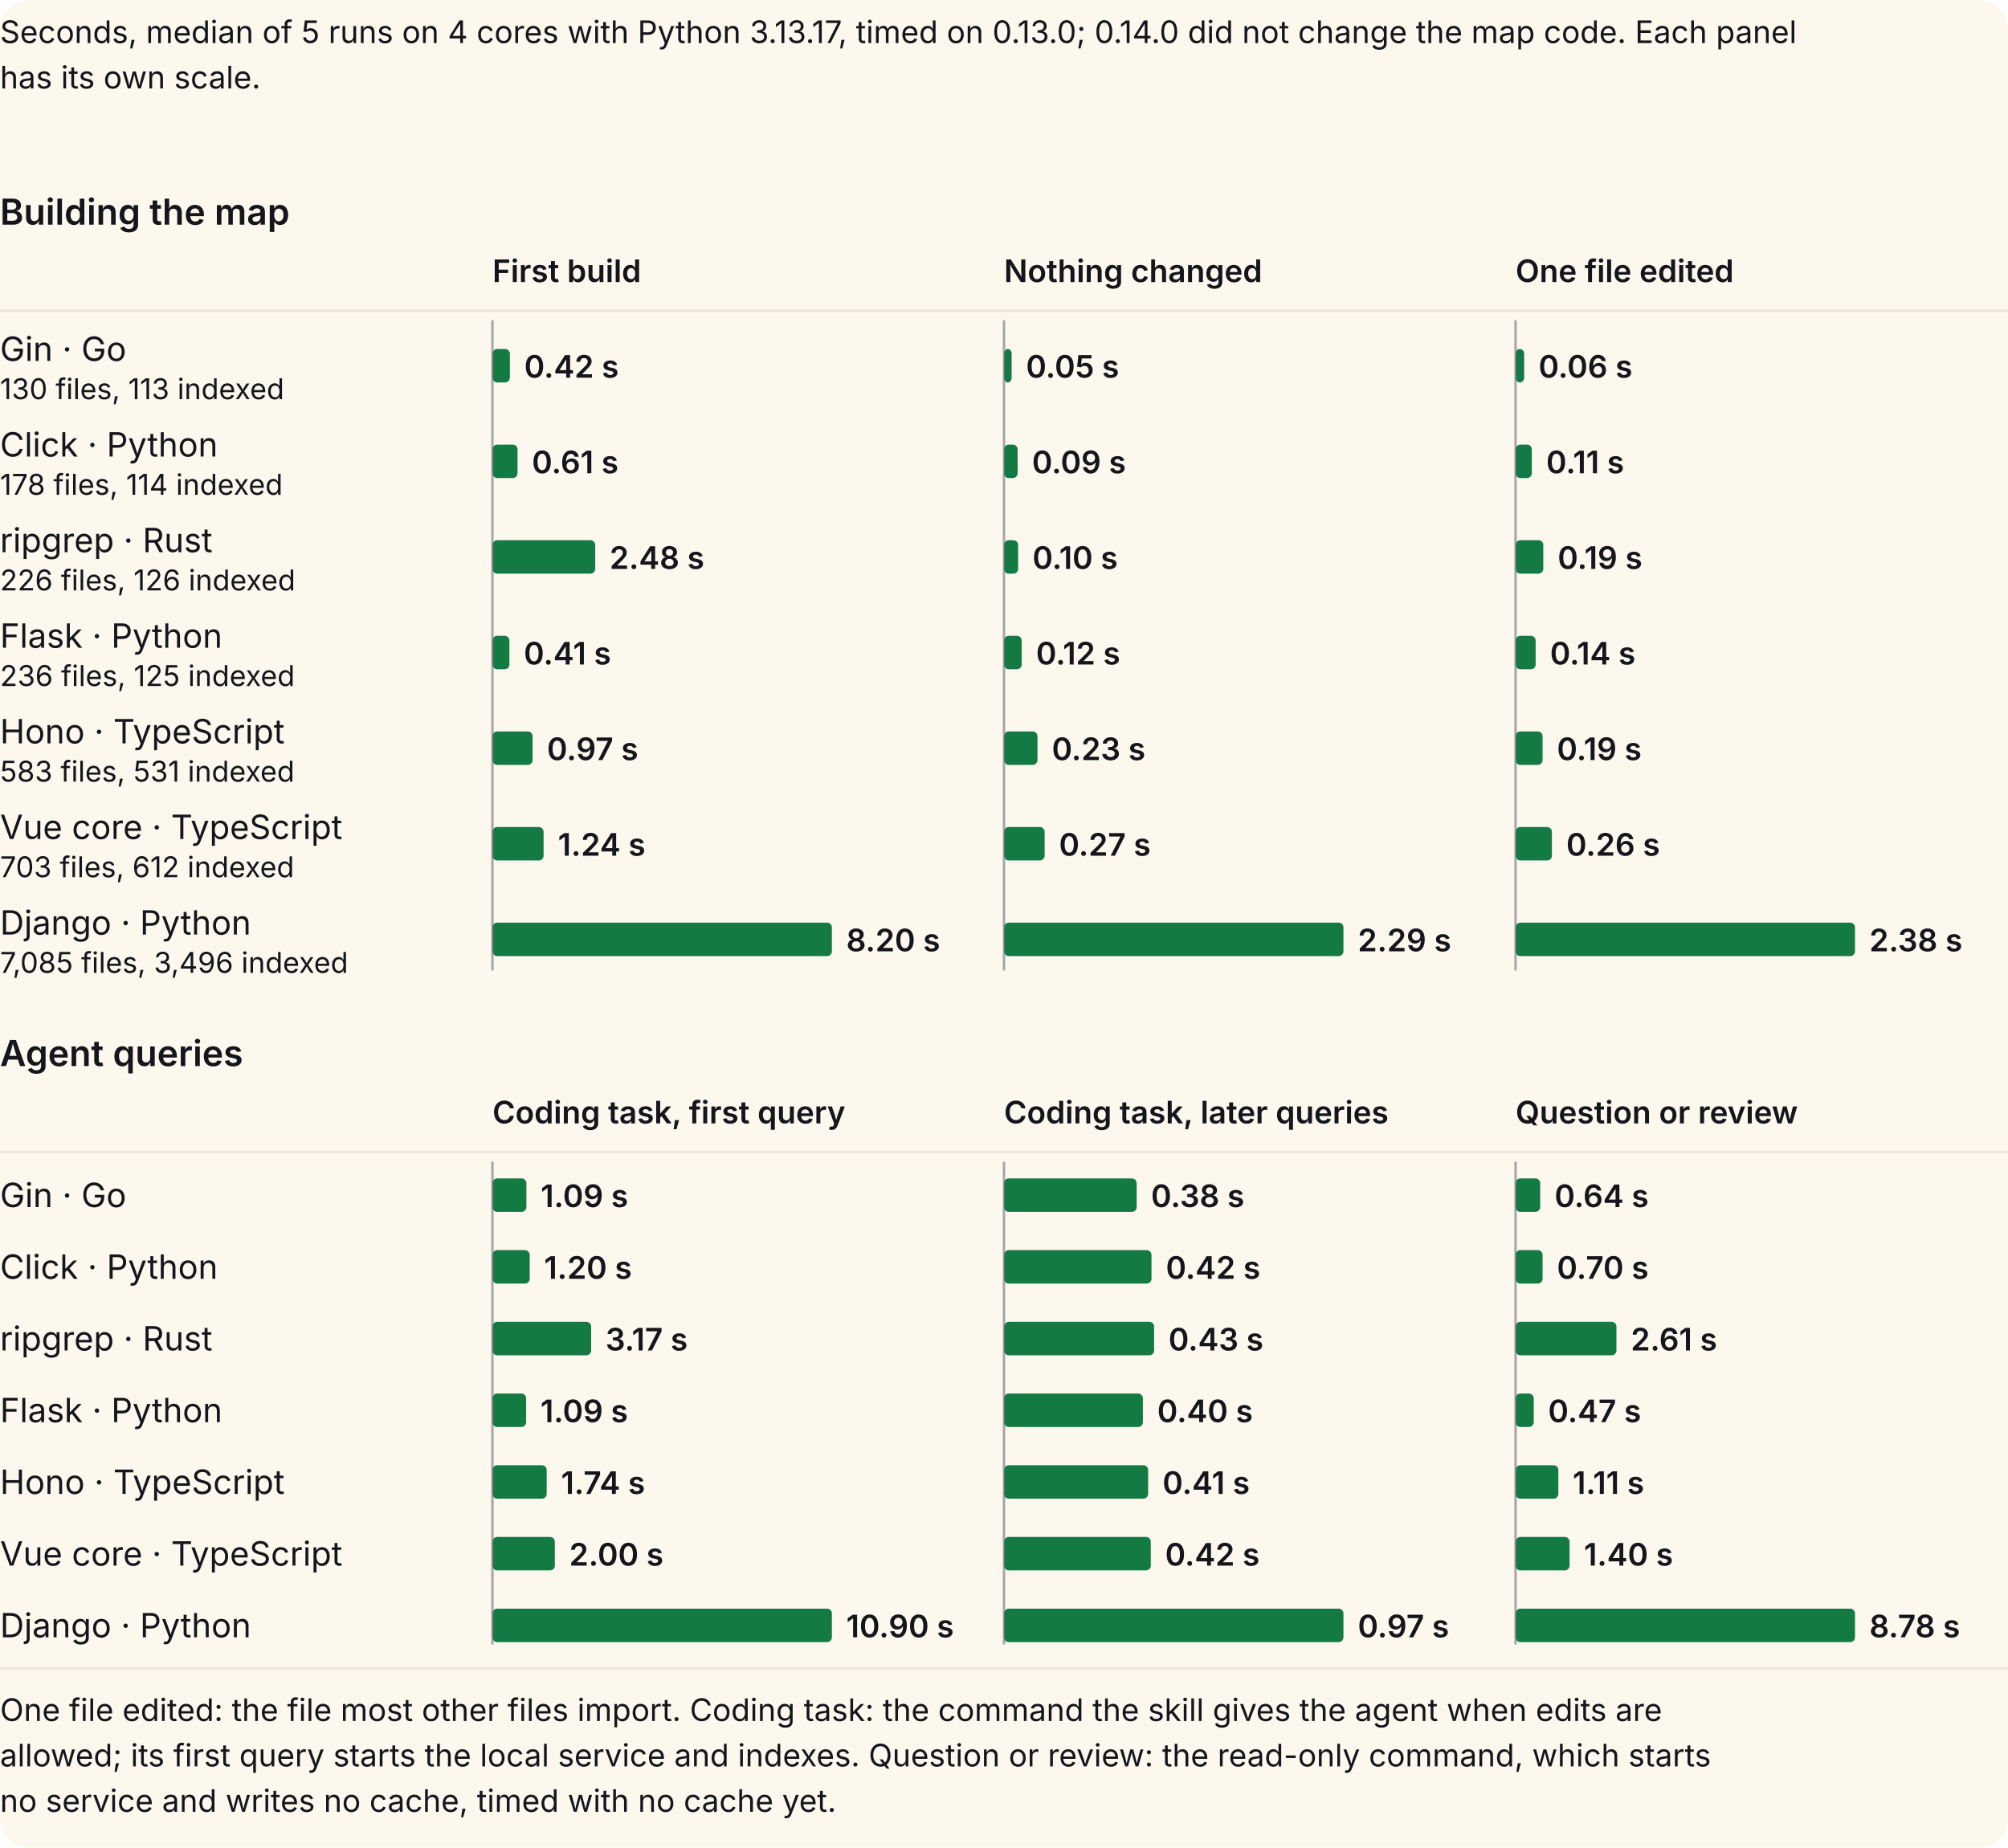
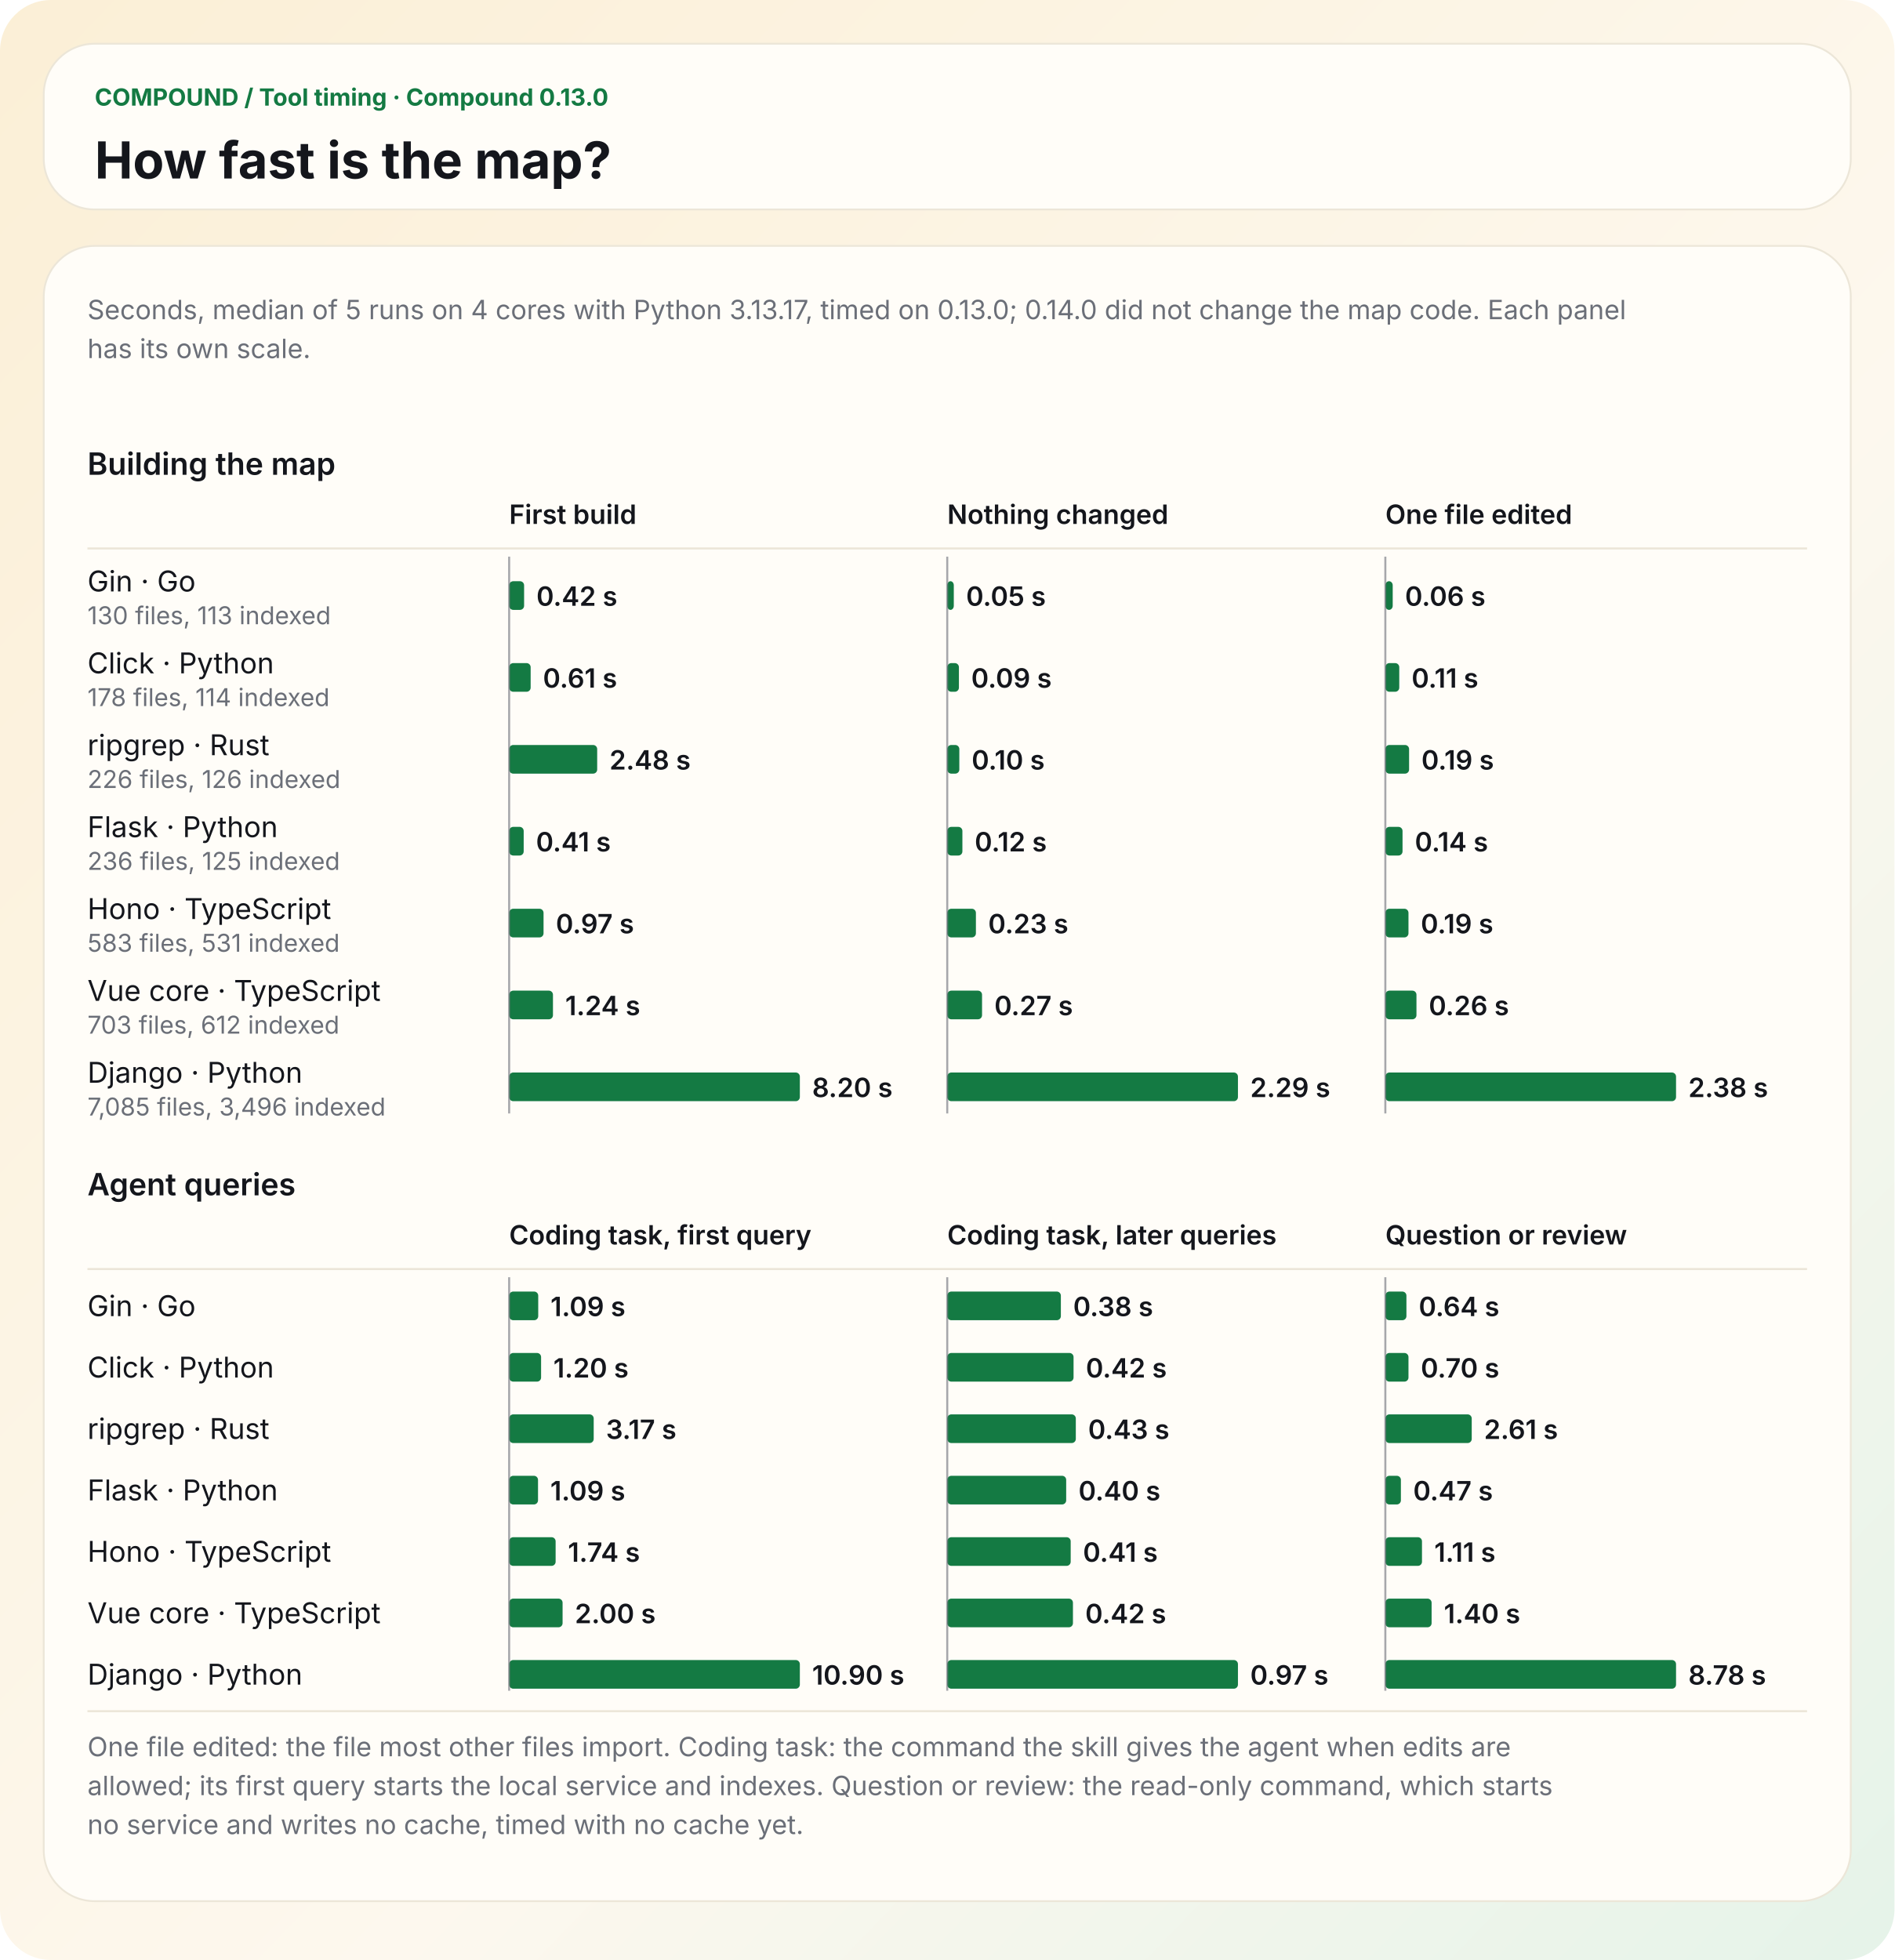
- <svg xmlns="http://www.w3.org/2000/svg" width="840" height="773" viewBox="0 0 840 773" role="img" aria-labelledby="title desc">
-   <style>text{font-family:Inter,system-ui,-apple-system,BlinkMacSystemFont,'Segoe UI','Noto Sans',Helvetica,Arial,sans-serif;fill:#14161c;font-variant-numeric:tabular-nums}.mono{font-family:ui-monospace,SFMono-Regular,'SF Mono',Menlo,Consolas,'Liberation Mono',monospace}</style>
-   <rect width="840" height="773" rx="12" fill="#fdf8ee" />
-   <text x="0.0" y="18.0" font-size="13" fill="#6b6f78">Seconds, median of 5 runs on 4 cores with Python 3.13.17, timed on 0.13.0; 0.14.0 did not change the map code. Each panel</text>
-   <text x="0.0" y="37.0" font-size="13" fill="#6b6f78">has its own scale.</text>
-   <text x="0.0" y="94.0" font-size="15" font-weight="600">Building the map</text>
-   <text x="206.0" y="118.0" font-size="13" font-weight="600">First build</text>
-   <text x="420.0" y="118.0" font-size="13" font-weight="600">Nothing changed</text>
-   <text x="634.0" y="118.0" font-size="13" font-weight="600">One file edited</text>
-   <line x1="0.0" y1="130.0" x2="840.0" y2="130.0" stroke="#ece6d8" stroke-width="1" />
-   <text x="0.0" y="151.0" font-size="14">Gin · Go</text>
-   <text x="0.0" y="167.0" font-size="12" fill="#6b6f78">130 files, 113 indexed</text>
-   <rect x="206.0" y="146.0" width="7.3" height="14.0" rx="2" fill="#147a43" />
-   <text x="219.3" y="158.0" font-size="13" font-weight="600">0.42 s</text>
-   <rect x="420.0" y="146.0" width="3.2" height="14.0" rx="2" fill="#147a43" />
-   <text x="429.2" y="158.0" font-size="13" font-weight="600">0.05 s</text>
-   <rect x="634.0" y="146.0" width="3.6" height="14.0" rx="2" fill="#147a43" />
-   <text x="643.6" y="158.0" font-size="13" font-weight="600">0.06 s</text>
-   <text x="0.0" y="191.0" font-size="14">Click · Python</text>
-   <text x="0.0" y="207.0" font-size="12" fill="#6b6f78">178 files, 114 indexed</text>
-   <rect x="206.0" y="186.0" width="10.5" height="14.0" rx="2" fill="#147a43" />
-   <text x="222.5" y="198.0" font-size="13" font-weight="600">0.61 s</text>
-   <rect x="420.0" y="186.0" width="5.7" height="14.0" rx="2" fill="#147a43" />
-   <text x="431.7" y="198.0" font-size="13" font-weight="600">0.09 s</text>
-   <rect x="634.0" y="186.0" width="6.8" height="14.0" rx="2" fill="#147a43" />
-   <text x="646.8" y="198.0" font-size="13" font-weight="600">0.11 s</text>
-   <text x="0.0" y="231.0" font-size="14">ripgrep · Rust</text>
-   <text x="0.0" y="247.0" font-size="12" fill="#6b6f78">226 files, 126 indexed</text>
-   <rect x="206.0" y="226.0" width="43.0" height="14.0" rx="2" fill="#147a43" />
-   <text x="255.0" y="238.0" font-size="13" font-weight="600">2.48 s</text>
-   <rect x="420.0" y="226.0" width="5.9" height="14.0" rx="2" fill="#147a43" />
-   <text x="431.9" y="238.0" font-size="13" font-weight="600">0.10 s</text>
-   <rect x="634.0" y="226.0" width="11.6" height="14.0" rx="2" fill="#147a43" />
-   <text x="651.6" y="238.0" font-size="13" font-weight="600">0.19 s</text>
-   <text x="0.0" y="271.0" font-size="14">Flask · Python</text>
-   <text x="0.0" y="287.0" font-size="12" fill="#6b6f78">236 files, 125 indexed</text>
-   <rect x="206.0" y="266.0" width="7.1" height="14.0" rx="2" fill="#147a43" />
-   <text x="219.1" y="278.0" font-size="13" font-weight="600">0.41 s</text>
-   <rect x="420.0" y="266.0" width="7.4" height="14.0" rx="2" fill="#147a43" />
-   <text x="433.4" y="278.0" font-size="13" font-weight="600">0.12 s</text>
-   <rect x="634.0" y="266.0" width="8.4" height="14.0" rx="2" fill="#147a43" />
-   <text x="648.4" y="278.0" font-size="13" font-weight="600">0.14 s</text>
-   <text x="0.0" y="311.0" font-size="14">Hono · TypeScript</text>
-   <text x="0.0" y="327.0" font-size="12" fill="#6b6f78">583 files, 531 indexed</text>
-   <rect x="206.0" y="306.0" width="16.8" height="14.0" rx="2" fill="#147a43" />
-   <text x="228.8" y="318.0" font-size="13" font-weight="600">0.97 s</text>
-   <rect x="420.0" y="306.0" width="14.0" height="14.0" rx="2" fill="#147a43" />
-   <text x="440.0" y="318.0" font-size="13" font-weight="600">0.23 s</text>
-   <rect x="634.0" y="306.0" width="11.3" height="14.0" rx="2" fill="#147a43" />
-   <text x="651.3" y="318.0" font-size="13" font-weight="600">0.19 s</text>
-   <text x="0.0" y="351.0" font-size="14">Vue core · TypeScript</text>
-   <text x="0.0" y="367.0" font-size="12" fill="#6b6f78">703 files, 612 indexed</text>
-   <rect x="206.0" y="346.0" width="21.4" height="14.0" rx="2" fill="#147a43" />
-   <text x="233.4" y="358.0" font-size="13" font-weight="600">1.24 s</text>
-   <rect x="420.0" y="346.0" width="17.0" height="14.0" rx="2" fill="#147a43" />
-   <text x="443.0" y="358.0" font-size="13" font-weight="600">0.27 s</text>
-   <rect x="634.0" y="346.0" width="15.2" height="14.0" rx="2" fill="#147a43" />
-   <text x="655.2" y="358.0" font-size="13" font-weight="600">0.26 s</text>
-   <text x="0.0" y="391.0" font-size="14">Django · Python</text>
-   <text x="0.0" y="407.0" font-size="12" fill="#6b6f78">7,085 files, 3,496 indexed</text>
-   <rect x="206.0" y="386.0" width="142.0" height="14.0" rx="2" fill="#147a43" />
-   <text x="354.0" y="398.0" font-size="13" font-weight="600">8.20 s</text>
-   <rect x="420.0" y="386.0" width="142.0" height="14.0" rx="2" fill="#147a43" />
-   <text x="568.0" y="398.0" font-size="13" font-weight="600">2.29 s</text>
-   <rect x="634.0" y="386.0" width="142.0" height="14.0" rx="2" fill="#147a43" />
-   <text x="782.0" y="398.0" font-size="13" font-weight="600">2.38 s</text>
-   <line x1="206.0" y1="134.0" x2="206.0" y2="406.0" stroke="#6b6f78" stroke-width="1" stroke-opacity="0.6" />
-   <line x1="420.0" y1="134.0" x2="420.0" y2="406.0" stroke="#6b6f78" stroke-width="1" stroke-opacity="0.6" />
-   <line x1="634.0" y1="134.0" x2="634.0" y2="406.0" stroke="#6b6f78" stroke-width="1" stroke-opacity="0.6" />
-   <text x="0.0" y="446.0" font-size="15" font-weight="600">Agent queries</text>
-   <text x="206.0" y="470.0" font-size="13" font-weight="600">Coding task, first query</text>
-   <text x="420.0" y="470.0" font-size="13" font-weight="600">Coding task, later queries</text>
-   <text x="634.0" y="470.0" font-size="13" font-weight="600">Question or review</text>
-   <line x1="0.0" y1="482.0" x2="840.0" y2="482.0" stroke="#ece6d8" stroke-width="1" />
-   <text x="0.0" y="505.0" font-size="14">Gin · Go</text>
-   <rect x="206.0" y="493.0" width="14.2" height="14.0" rx="2" fill="#147a43" />
-   <text x="226.2" y="505.0" font-size="13" font-weight="600">1.09 s</text>
-   <rect x="420.0" y="493.0" width="55.5" height="14.0" rx="2" fill="#147a43" />
-   <text x="481.5" y="505.0" font-size="13" font-weight="600">0.38 s</text>
-   <rect x="634.0" y="493.0" width="10.3" height="14.0" rx="2" fill="#147a43" />
-   <text x="650.3" y="505.0" font-size="13" font-weight="600">0.64 s</text>
-   <text x="0.0" y="535.0" font-size="14">Click · Python</text>
-   <rect x="206.0" y="523.0" width="15.6" height="14.0" rx="2" fill="#147a43" />
-   <text x="227.6" y="535.0" font-size="13" font-weight="600">1.20 s</text>
-   <rect x="420.0" y="523.0" width="61.7" height="14.0" rx="2" fill="#147a43" />
-   <text x="487.7" y="535.0" font-size="13" font-weight="600">0.42 s</text>
-   <rect x="634.0" y="523.0" width="11.3" height="14.0" rx="2" fill="#147a43" />
-   <text x="651.3" y="535.0" font-size="13" font-weight="600">0.70 s</text>
-   <text x="0.0" y="565.0" font-size="14">ripgrep · Rust</text>
-   <rect x="206.0" y="553.0" width="41.3" height="14.0" rx="2" fill="#147a43" />
-   <text x="253.3" y="565.0" font-size="13" font-weight="600">3.17 s</text>
-   <rect x="420.0" y="553.0" width="62.8" height="14.0" rx="2" fill="#147a43" />
-   <text x="488.8" y="565.0" font-size="13" font-weight="600">0.43 s</text>
-   <rect x="634.0" y="553.0" width="42.2" height="14.0" rx="2" fill="#147a43" />
-   <text x="682.2" y="565.0" font-size="13" font-weight="600">2.61 s</text>
-   <text x="0.0" y="595.0" font-size="14">Flask · Python</text>
-   <rect x="206.0" y="583.0" width="14.1" height="14.0" rx="2" fill="#147a43" />
-   <text x="226.1" y="595.0" font-size="13" font-weight="600">1.09 s</text>
-   <rect x="420.0" y="583.0" width="58.1" height="14.0" rx="2" fill="#147a43" />
-   <text x="484.1" y="595.0" font-size="13" font-weight="600">0.40 s</text>
-   <rect x="634.0" y="583.0" width="7.6" height="14.0" rx="2" fill="#147a43" />
-   <text x="647.6" y="595.0" font-size="13" font-weight="600">0.47 s</text>
-   <text x="0.0" y="625.0" font-size="14">Hono · TypeScript</text>
-   <rect x="206.0" y="613.0" width="22.7" height="14.0" rx="2" fill="#147a43" />
-   <text x="234.7" y="625.0" font-size="13" font-weight="600">1.74 s</text>
-   <rect x="420.0" y="613.0" width="60.3" height="14.0" rx="2" fill="#147a43" />
-   <text x="486.3" y="625.0" font-size="13" font-weight="600">0.41 s</text>
-   <rect x="634.0" y="613.0" width="17.9" height="14.0" rx="2" fill="#147a43" />
-   <text x="657.9" y="625.0" font-size="13" font-weight="600">1.11 s</text>
-   <text x="0.0" y="655.0" font-size="14">Vue core · TypeScript</text>
-   <rect x="206.0" y="643.0" width="26.1" height="14.0" rx="2" fill="#147a43" />
-   <text x="238.1" y="655.0" font-size="13" font-weight="600">2.00 s</text>
-   <rect x="420.0" y="643.0" width="61.4" height="14.0" rx="2" fill="#147a43" />
-   <text x="487.4" y="655.0" font-size="13" font-weight="600">0.42 s</text>
-   <rect x="634.0" y="643.0" width="22.6" height="14.0" rx="2" fill="#147a43" />
-   <text x="662.6" y="655.0" font-size="13" font-weight="600">1.40 s</text>
-   <text x="0.0" y="685.0" font-size="14">Django · Python</text>
-   <rect x="206.0" y="673.0" width="142.0" height="14.0" rx="2" fill="#147a43" />
-   <text x="354.0" y="685.0" font-size="13" font-weight="600">10.90 s</text>
-   <rect x="420.0" y="673.0" width="142.0" height="14.0" rx="2" fill="#147a43" />
-   <text x="568.0" y="685.0" font-size="13" font-weight="600">0.97 s</text>
-   <rect x="634.0" y="673.0" width="142.0" height="14.0" rx="2" fill="#147a43" />
-   <text x="782.0" y="685.0" font-size="13" font-weight="600">8.78 s</text>
-   <line x1="206.0" y1="486.0" x2="206.0" y2="688.0" stroke="#6b6f78" stroke-width="1" stroke-opacity="0.6" />
-   <line x1="420.0" y1="486.0" x2="420.0" y2="688.0" stroke="#6b6f78" stroke-width="1" stroke-opacity="0.6" />
-   <line x1="634.0" y1="486.0" x2="634.0" y2="688.0" stroke="#6b6f78" stroke-width="1" stroke-opacity="0.6" />
-   <line x1="0.0" y1="698.0" x2="840.0" y2="698.0" stroke="#ece6d8" stroke-width="1" />
-   <text x="0.0" y="720.0" font-size="13" fill="#6b6f78">One file edited: the file most other files import. Coding task: the command the skill gives the agent when edits are</text>
-   <text x="0.0" y="739.0" font-size="13" fill="#6b6f78">allowed; its first query starts the local service and indexes. Question or review: the read-only command, which starts</text>
-   <text x="0.0" y="758.0" font-size="13" fill="#6b6f78">no service and writes no cache, timed with no cache yet.</text>
+ <svg xmlns="http://www.w3.org/2000/svg" width="1040" height="1076" viewBox="0 0 1040 1076" role="img" aria-labelledby="title desc">
+   <style>text{font-family:Inter,system-ui,-apple-system,BlinkMacSystemFont,'Segoe UI',Arial,sans-serif;font-variant-numeric:tabular-nums}.mono{font-family:ui-monospace,SFMono-Regular,Menlo,monospace}</style>
+   <defs>
+     <linearGradient id="theme-wash" x2="1" y2="1">
+       <stop offset="0" stop-color="#fbefd6" />
+       <stop offset=".6" stop-color="#fdf8ee" />
+       <stop offset="1" stop-color="#e5f3e9" />
+     </linearGradient>
+   </defs>
+   <rect x="0" y="0" width="1040" height="1076" rx="28" fill="url(#theme-wash)" />
+   <g fill="#14161c">
+     <rect x="24" y="24" width="992" height="91" rx="28" fill="#fffdf8" stroke="#ece6d8" stroke-width="1" />
+     <text x="52" y="58" font-size="13" font-weight="650" fill="#147a43">COMPOUND  /  Tool timing · Compound 0.13.0</text>
+     <text x="52" y="98" font-size="28" font-weight="750" fill="#14161c">How fast is the map?</text>
+     <rect x="24" y="135" width="992" height="908.705" rx="28" fill="#fffdf8" stroke="#ece6d8" stroke-width="1" />
+     <g transform="translate(48 155.000) scale(1.12381)">
+       <text x="0.0" y="18.0" font-size="13" fill="#6b6f78">Seconds, median of 5 runs on 4 cores with Python 3.13.17, timed on 0.13.0; 0.14.0 did not change the map code. Each panel</text>
+       <text x="0.0" y="37.0" font-size="13" fill="#6b6f78">has its own scale.</text>
+       <text x="0.0" y="94.0" font-size="15" font-weight="600">Building the map</text>
+       <text x="206.0" y="118.0" font-size="13" font-weight="600">First build</text>
+       <text x="420.0" y="118.0" font-size="13" font-weight="600">Nothing changed</text>
+       <text x="634.0" y="118.0" font-size="13" font-weight="600">One file edited</text>
+       <line x1="0.0" y1="130.0" x2="840.0" y2="130.0" stroke="#ece6d8" stroke-width="1" />
+       <text x="0.0" y="151.0" font-size="14">Gin · Go</text>
+       <text x="0.0" y="167.0" font-size="12" fill="#6b6f78">130 files, 113 indexed</text>
+       <rect x="206.0" y="146.0" width="7.3" height="14.0" rx="2" fill="#147a43" />
+       <text x="219.3" y="158.0" font-size="13" font-weight="600">0.42 s</text>
+       <rect x="420.0" y="146.0" width="3.2" height="14.0" rx="2" fill="#147a43" />
+       <text x="429.2" y="158.0" font-size="13" font-weight="600">0.05 s</text>
+       <rect x="634.0" y="146.0" width="3.6" height="14.0" rx="2" fill="#147a43" />
+       <text x="643.6" y="158.0" font-size="13" font-weight="600">0.06 s</text>
+       <text x="0.0" y="191.0" font-size="14">Click · Python</text>
+       <text x="0.0" y="207.0" font-size="12" fill="#6b6f78">178 files, 114 indexed</text>
+       <rect x="206.0" y="186.0" width="10.5" height="14.0" rx="2" fill="#147a43" />
+       <text x="222.5" y="198.0" font-size="13" font-weight="600">0.61 s</text>
+       <rect x="420.0" y="186.0" width="5.7" height="14.0" rx="2" fill="#147a43" />
+       <text x="431.7" y="198.0" font-size="13" font-weight="600">0.09 s</text>
+       <rect x="634.0" y="186.0" width="6.8" height="14.0" rx="2" fill="#147a43" />
+       <text x="646.8" y="198.0" font-size="13" font-weight="600">0.11 s</text>
+       <text x="0.0" y="231.0" font-size="14">ripgrep · Rust</text>
+       <text x="0.0" y="247.0" font-size="12" fill="#6b6f78">226 files, 126 indexed</text>
+       <rect x="206.0" y="226.0" width="43.0" height="14.0" rx="2" fill="#147a43" />
+       <text x="255.0" y="238.0" font-size="13" font-weight="600">2.48 s</text>
+       <rect x="420.0" y="226.0" width="5.9" height="14.0" rx="2" fill="#147a43" />
+       <text x="431.9" y="238.0" font-size="13" font-weight="600">0.10 s</text>
+       <rect x="634.0" y="226.0" width="11.6" height="14.0" rx="2" fill="#147a43" />
+       <text x="651.6" y="238.0" font-size="13" font-weight="600">0.19 s</text>
+       <text x="0.0" y="271.0" font-size="14">Flask · Python</text>
+       <text x="0.0" y="287.0" font-size="12" fill="#6b6f78">236 files, 125 indexed</text>
+       <rect x="206.0" y="266.0" width="7.1" height="14.0" rx="2" fill="#147a43" />
+       <text x="219.1" y="278.0" font-size="13" font-weight="600">0.41 s</text>
+       <rect x="420.0" y="266.0" width="7.4" height="14.0" rx="2" fill="#147a43" />
+       <text x="433.4" y="278.0" font-size="13" font-weight="600">0.12 s</text>
+       <rect x="634.0" y="266.0" width="8.4" height="14.0" rx="2" fill="#147a43" />
+       <text x="648.4" y="278.0" font-size="13" font-weight="600">0.14 s</text>
+       <text x="0.0" y="311.0" font-size="14">Hono · TypeScript</text>
+       <text x="0.0" y="327.0" font-size="12" fill="#6b6f78">583 files, 531 indexed</text>
+       <rect x="206.0" y="306.0" width="16.8" height="14.0" rx="2" fill="#147a43" />
+       <text x="228.8" y="318.0" font-size="13" font-weight="600">0.97 s</text>
+       <rect x="420.0" y="306.0" width="14.0" height="14.0" rx="2" fill="#147a43" />
+       <text x="440.0" y="318.0" font-size="13" font-weight="600">0.23 s</text>
+       <rect x="634.0" y="306.0" width="11.3" height="14.0" rx="2" fill="#147a43" />
+       <text x="651.3" y="318.0" font-size="13" font-weight="600">0.19 s</text>
+       <text x="0.0" y="351.0" font-size="14">Vue core · TypeScript</text>
+       <text x="0.0" y="367.0" font-size="12" fill="#6b6f78">703 files, 612 indexed</text>
+       <rect x="206.0" y="346.0" width="21.4" height="14.0" rx="2" fill="#147a43" />
+       <text x="233.4" y="358.0" font-size="13" font-weight="600">1.24 s</text>
+       <rect x="420.0" y="346.0" width="17.0" height="14.0" rx="2" fill="#147a43" />
+       <text x="443.0" y="358.0" font-size="13" font-weight="600">0.27 s</text>
+       <rect x="634.0" y="346.0" width="15.2" height="14.0" rx="2" fill="#147a43" />
+       <text x="655.2" y="358.0" font-size="13" font-weight="600">0.26 s</text>
+       <text x="0.0" y="391.0" font-size="14">Django · Python</text>
+       <text x="0.0" y="407.0" font-size="12" fill="#6b6f78">7,085 files, 3,496 indexed</text>
+       <rect x="206.0" y="386.0" width="142.0" height="14.0" rx="2" fill="#147a43" />
+       <text x="354.0" y="398.0" font-size="13" font-weight="600">8.20 s</text>
+       <rect x="420.0" y="386.0" width="142.0" height="14.0" rx="2" fill="#147a43" />
+       <text x="568.0" y="398.0" font-size="13" font-weight="600">2.29 s</text>
+       <rect x="634.0" y="386.0" width="142.0" height="14.0" rx="2" fill="#147a43" />
+       <text x="782.0" y="398.0" font-size="13" font-weight="600">2.38 s</text>
+       <line x1="206.0" y1="134.0" x2="206.0" y2="406.0" stroke="#6b6f78" stroke-width="1" stroke-opacity="0.6" />
+       <line x1="420.0" y1="134.0" x2="420.0" y2="406.0" stroke="#6b6f78" stroke-width="1" stroke-opacity="0.6" />
+       <line x1="634.0" y1="134.0" x2="634.0" y2="406.0" stroke="#6b6f78" stroke-width="1" stroke-opacity="0.6" />
+       <text x="0.0" y="446.0" font-size="15" font-weight="600">Agent queries</text>
+       <text x="206.0" y="470.0" font-size="13" font-weight="600">Coding task, first query</text>
+       <text x="420.0" y="470.0" font-size="13" font-weight="600">Coding task, later queries</text>
+       <text x="634.0" y="470.0" font-size="13" font-weight="600">Question or review</text>
+       <line x1="0.0" y1="482.0" x2="840.0" y2="482.0" stroke="#ece6d8" stroke-width="1" />
+       <text x="0.0" y="505.0" font-size="14">Gin · Go</text>
+       <rect x="206.0" y="493.0" width="14.2" height="14.0" rx="2" fill="#147a43" />
+       <text x="226.2" y="505.0" font-size="13" font-weight="600">1.09 s</text>
+       <rect x="420.0" y="493.0" width="55.5" height="14.0" rx="2" fill="#147a43" />
+       <text x="481.5" y="505.0" font-size="13" font-weight="600">0.38 s</text>
+       <rect x="634.0" y="493.0" width="10.3" height="14.0" rx="2" fill="#147a43" />
+       <text x="650.3" y="505.0" font-size="13" font-weight="600">0.64 s</text>
+       <text x="0.0" y="535.0" font-size="14">Click · Python</text>
+       <rect x="206.0" y="523.0" width="15.6" height="14.0" rx="2" fill="#147a43" />
+       <text x="227.6" y="535.0" font-size="13" font-weight="600">1.20 s</text>
+       <rect x="420.0" y="523.0" width="61.7" height="14.0" rx="2" fill="#147a43" />
+       <text x="487.7" y="535.0" font-size="13" font-weight="600">0.42 s</text>
+       <rect x="634.0" y="523.0" width="11.3" height="14.0" rx="2" fill="#147a43" />
+       <text x="651.3" y="535.0" font-size="13" font-weight="600">0.70 s</text>
+       <text x="0.0" y="565.0" font-size="14">ripgrep · Rust</text>
+       <rect x="206.0" y="553.0" width="41.3" height="14.0" rx="2" fill="#147a43" />
+       <text x="253.3" y="565.0" font-size="13" font-weight="600">3.17 s</text>
+       <rect x="420.0" y="553.0" width="62.8" height="14.0" rx="2" fill="#147a43" />
+       <text x="488.8" y="565.0" font-size="13" font-weight="600">0.43 s</text>
+       <rect x="634.0" y="553.0" width="42.2" height="14.0" rx="2" fill="#147a43" />
+       <text x="682.2" y="565.0" font-size="13" font-weight="600">2.61 s</text>
+       <text x="0.0" y="595.0" font-size="14">Flask · Python</text>
+       <rect x="206.0" y="583.0" width="14.1" height="14.0" rx="2" fill="#147a43" />
+       <text x="226.1" y="595.0" font-size="13" font-weight="600">1.09 s</text>
+       <rect x="420.0" y="583.0" width="58.1" height="14.0" rx="2" fill="#147a43" />
+       <text x="484.1" y="595.0" font-size="13" font-weight="600">0.40 s</text>
+       <rect x="634.0" y="583.0" width="7.6" height="14.0" rx="2" fill="#147a43" />
+       <text x="647.6" y="595.0" font-size="13" font-weight="600">0.47 s</text>
+       <text x="0.0" y="625.0" font-size="14">Hono · TypeScript</text>
+       <rect x="206.0" y="613.0" width="22.7" height="14.0" rx="2" fill="#147a43" />
+       <text x="234.7" y="625.0" font-size="13" font-weight="600">1.74 s</text>
+       <rect x="420.0" y="613.0" width="60.3" height="14.0" rx="2" fill="#147a43" />
+       <text x="486.3" y="625.0" font-size="13" font-weight="600">0.41 s</text>
+       <rect x="634.0" y="613.0" width="17.9" height="14.0" rx="2" fill="#147a43" />
+       <text x="657.9" y="625.0" font-size="13" font-weight="600">1.11 s</text>
+       <text x="0.0" y="655.0" font-size="14">Vue core · TypeScript</text>
+       <rect x="206.0" y="643.0" width="26.1" height="14.0" rx="2" fill="#147a43" />
+       <text x="238.1" y="655.0" font-size="13" font-weight="600">2.00 s</text>
+       <rect x="420.0" y="643.0" width="61.4" height="14.0" rx="2" fill="#147a43" />
+       <text x="487.4" y="655.0" font-size="13" font-weight="600">0.42 s</text>
+       <rect x="634.0" y="643.0" width="22.6" height="14.0" rx="2" fill="#147a43" />
+       <text x="662.6" y="655.0" font-size="13" font-weight="600">1.40 s</text>
+       <text x="0.0" y="685.0" font-size="14">Django · Python</text>
+       <rect x="206.0" y="673.0" width="142.0" height="14.0" rx="2" fill="#147a43" />
+       <text x="354.0" y="685.0" font-size="13" font-weight="600">10.90 s</text>
+       <rect x="420.0" y="673.0" width="142.0" height="14.0" rx="2" fill="#147a43" />
+       <text x="568.0" y="685.0" font-size="13" font-weight="600">0.97 s</text>
+       <rect x="634.0" y="673.0" width="142.0" height="14.0" rx="2" fill="#147a43" />
+       <text x="782.0" y="685.0" font-size="13" font-weight="600">8.78 s</text>
+       <line x1="206.0" y1="486.0" x2="206.0" y2="688.0" stroke="#6b6f78" stroke-width="1" stroke-opacity="0.6" />
+       <line x1="420.0" y1="486.0" x2="420.0" y2="688.0" stroke="#6b6f78" stroke-width="1" stroke-opacity="0.6" />
+       <line x1="634.0" y1="486.0" x2="634.0" y2="688.0" stroke="#6b6f78" stroke-width="1" stroke-opacity="0.6" />
+       <line x1="0.0" y1="698.0" x2="840.0" y2="698.0" stroke="#ece6d8" stroke-width="1" />
+       <text x="0.0" y="720.0" font-size="13" fill="#6b6f78">One file edited: the file most other files import. Coding task: the command the skill gives the agent when edits are</text>
+       <text x="0.0" y="739.0" font-size="13" fill="#6b6f78">allowed; its first query starts the local service and indexes. Question or review: the read-only command, which starts</text>
+       <text x="0.0" y="758.0" font-size="13" fill="#6b6f78">no service and writes no cache, timed with no cache yet.</text>
+     </g>
+   </g>
</svg>
